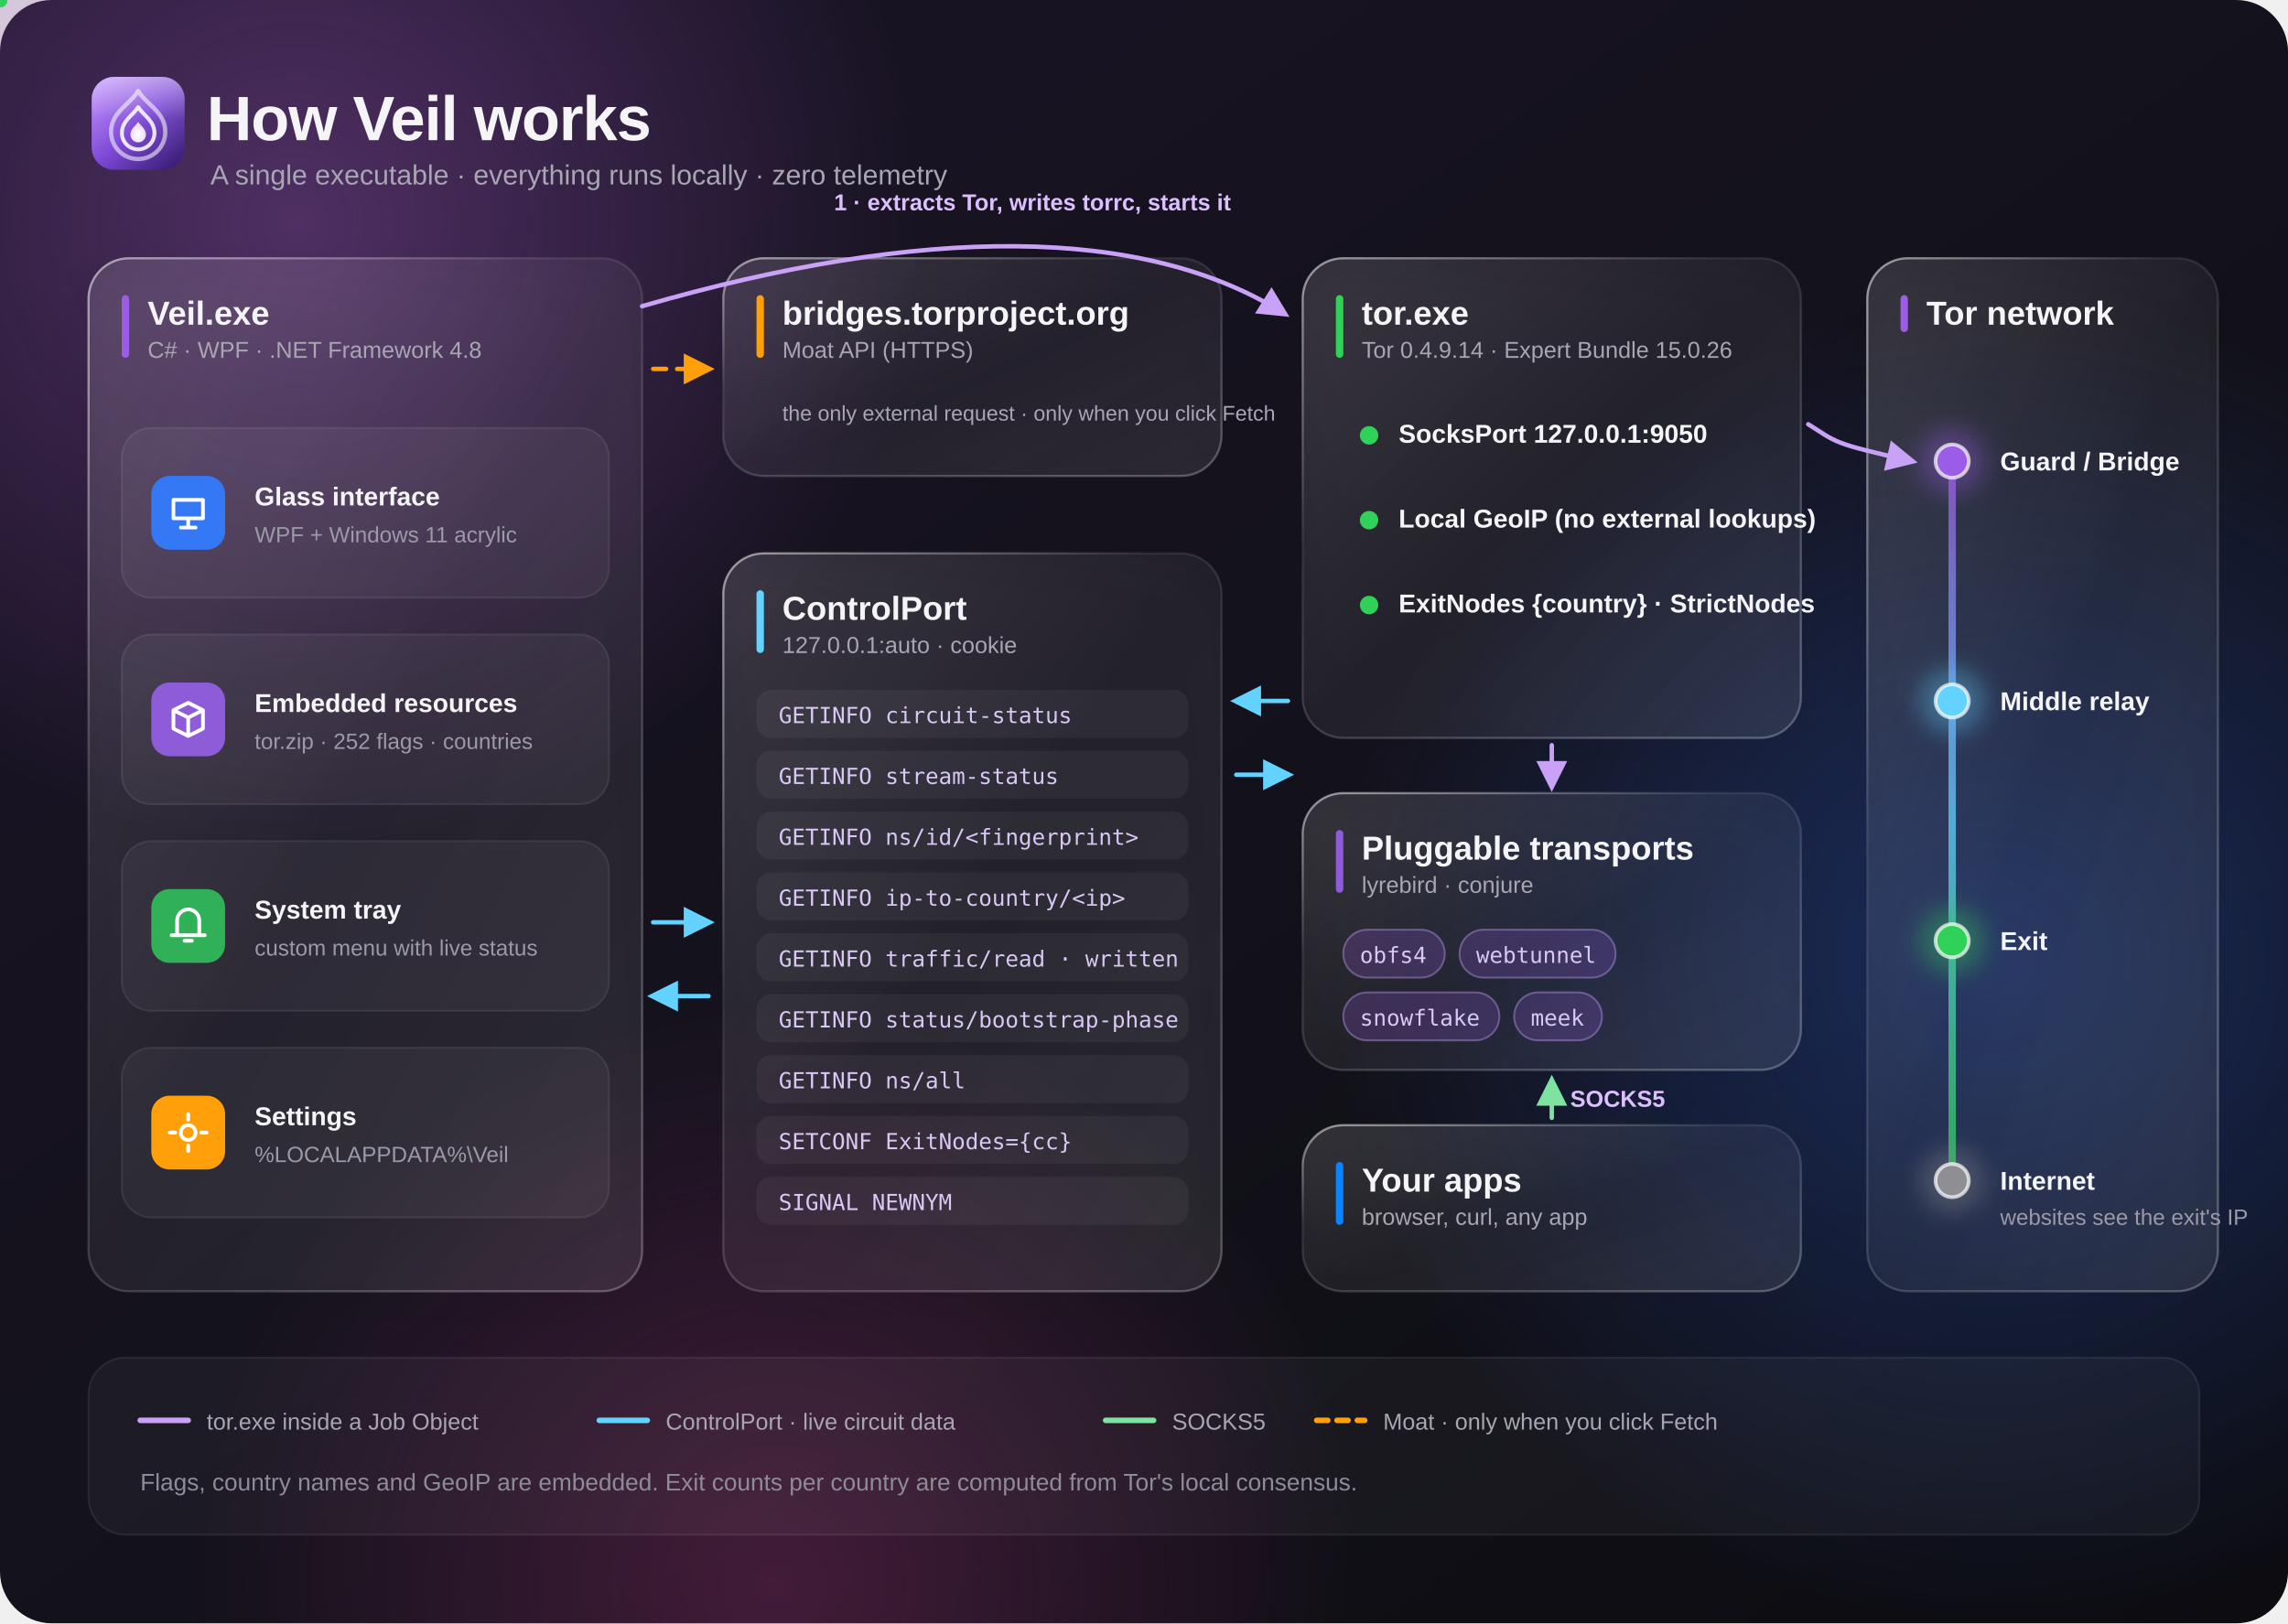
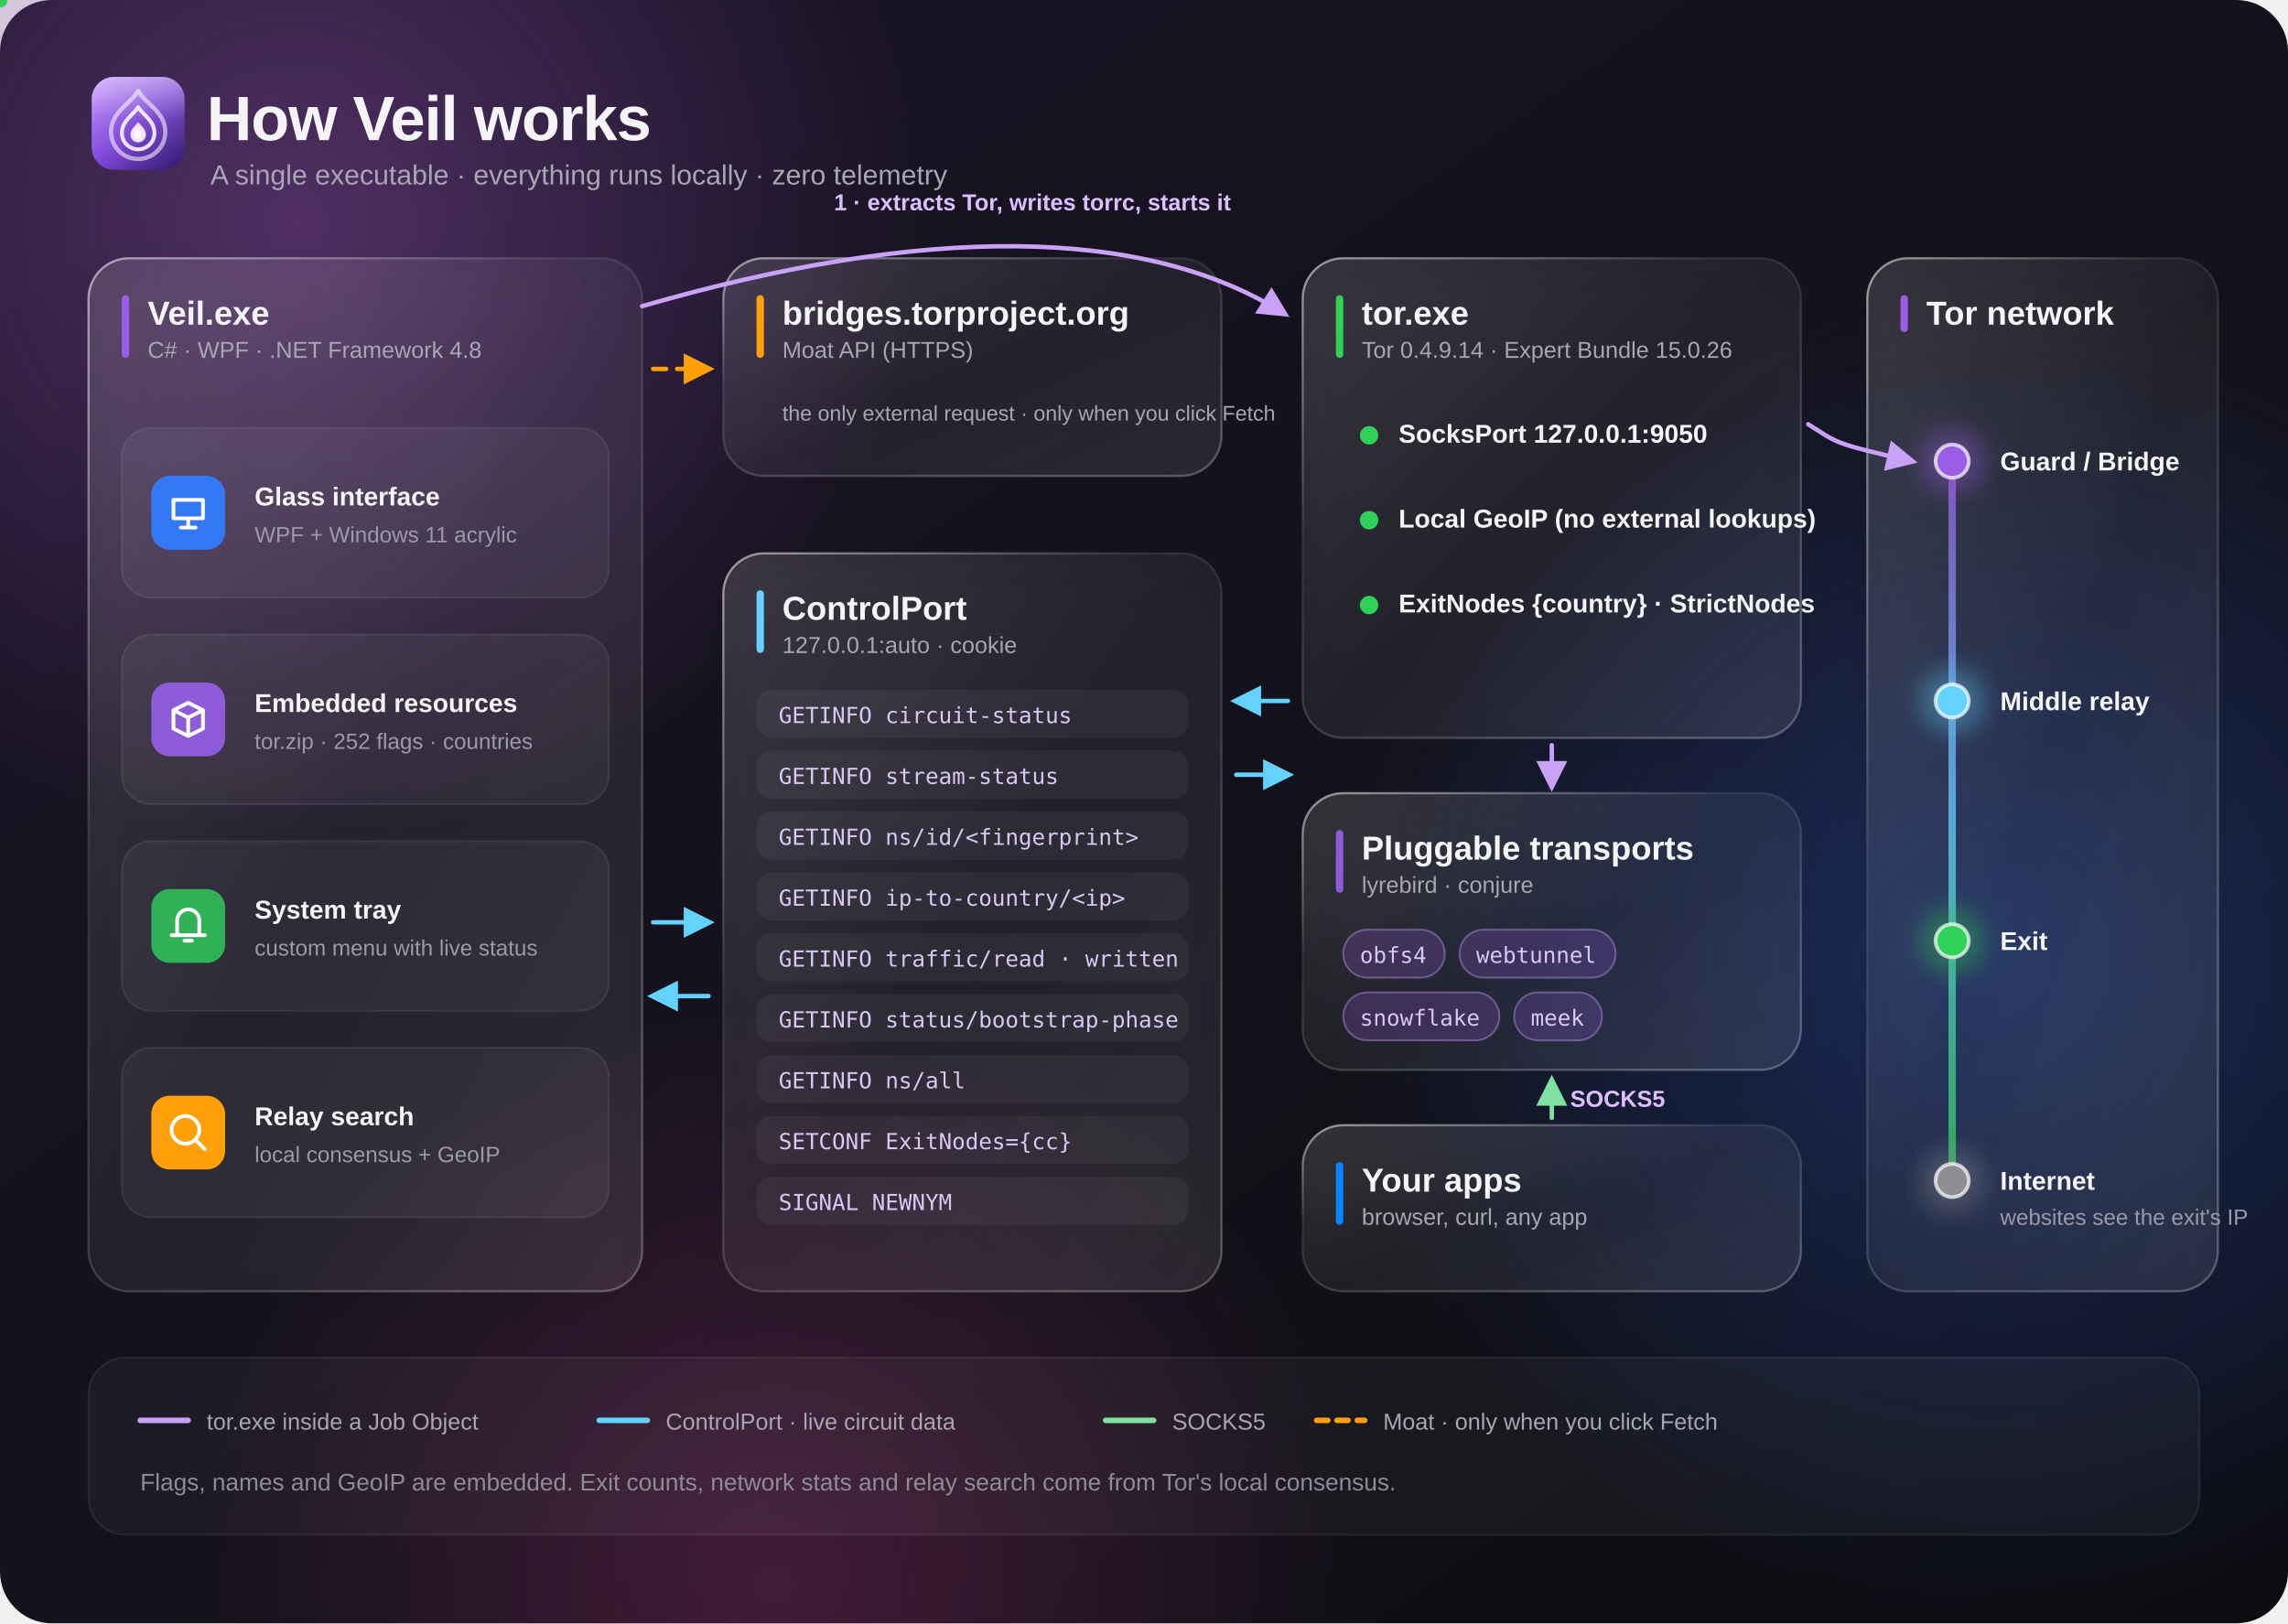
<svg xmlns="http://www.w3.org/2000/svg" width="1240" height="880" viewBox="0 0 1240 880">
  <defs>
    <linearGradient id="page" x1="0" y1="0" x2="1" y2="1">
      <stop offset="0" stop-color="#1B1428" />
      <stop offset="0.6" stop-color="#121119" />
      <stop offset="1" stop-color="#0C0C11" />
    </linearGradient>
    <radialGradient id="blobA">
      <stop offset="0" stop-color="#7D4698" stop-opacity="0.55" />
      <stop offset="1" stop-color="#7D4698" stop-opacity="0" />
    </radialGradient>
    <radialGradient id="blobB">
      <stop offset="0" stop-color="#2D63E0" stop-opacity="0.35" />
      <stop offset="1" stop-color="#2D63E0" stop-opacity="0" />
    </radialGradient>
    <radialGradient id="blobC">
      <stop offset="0" stop-color="#C2398F" stop-opacity="0.28" />
      <stop offset="1" stop-color="#C2398F" stop-opacity="0" />
    </radialGradient>
    <linearGradient id="glass" x1="0" y1="0" x2="1" y2="1">
      <stop offset="0" stop-color="#FFFFFF" stop-opacity="0.13" />
      <stop offset="0.5" stop-color="#FFFFFF" stop-opacity="0.05" />
      <stop offset="1" stop-color="#FFFFFF" stop-opacity="0.08" />
    </linearGradient>
    <linearGradient id="rim" x1="0" y1="0" x2="0.7" y2="1">
      <stop offset="0" stop-color="#FFFFFF" stop-opacity="0.55" />
      <stop offset="0.4" stop-color="#FFFFFF" stop-opacity="0.08" />
      <stop offset="1" stop-color="#FFFFFF" stop-opacity="0.25" />
    </linearGradient>
    <linearGradient id="chain" x1="0" y1="0" x2="0" y2="1">
      <stop offset="0" stop-color="#9B5DE5" />
      <stop offset="0.5" stop-color="#64D2FF" />
      <stop offset="1" stop-color="#30D158" />
    </linearGradient>
    <filter id="shadow" x="-20%" y="-20%" width="140%" height="150%">
      <feDropShadow dx="0" dy="10" stdDeviation="14" flood-color="#000" flood-opacity="0.45" />
    </filter>
    <filter id="glow" x="-100%" y="-100%" width="300%" height="300%">
      <feGaussianBlur stdDeviation="6" />
    </filter>
    <marker id="arrowC9A2F7" viewBox="0 0 10 10" refX="8" refY="5" markerWidth="7" markerHeight="7" orient="auto">
      <path d="M0,0 L10,5 L0,10 z" fill="#C9A2F7" />
    </marker>
    <marker id="arrow7EE2A0" viewBox="0 0 10 10" refX="8" refY="5" markerWidth="7" markerHeight="7" orient="auto">
      <path d="M0,0 L10,5 L0,10 z" fill="#7EE2A0" />
    </marker>
    <marker id="arrowFF9F0A" viewBox="0 0 10 10" refX="8" refY="5" markerWidth="7" markerHeight="7" orient="auto">
      <path d="M0,0 L10,5 L0,10 z" fill="#FF9F0A" />
    </marker>
    <marker id="arrow64D2FF" viewBox="0 0 10 10" refX="8" refY="5" markerWidth="7" markerHeight="7" orient="auto">
      <path d="M0,0 L10,5 L0,10 z" fill="#64D2FF" />
    </marker>
    <linearGradient id="bg" x1="0" y1="0" x2="1" y2="1">
      <stop offset="0" stop-color="#C08CFF" />
      <stop offset="0.5" stop-color="#7B45D6" />
      <stop offset="1" stop-color="#2E1666" />
    </linearGradient>
    <linearGradient id="gloss" x1="0" y1="0" x2="0" y2="1">
      <stop offset="0" stop-color="#FFFFFF" stop-opacity="0.42" />
      <stop offset="0.45" stop-color="#FFFFFF" stop-opacity="0.06" />
      <stop offset="1" stop-color="#FFFFFF" stop-opacity="0" />
    </linearGradient>
    <radialGradient id="core" cx="0.5" cy="0.62" r="0.5">
      <stop offset="0" stop-color="#FFFFFF" />
      <stop offset="1" stop-color="#EBDDFF" />
    </radialGradient>
  </defs>
  <style>
  text { font-family: 'Segoe UI Variable Display','Segoe UI',-apple-system,BlinkMacSystemFont,'Helvetica Neue',Arial,sans-serif; fill: #F5F5F7; }
  .t { font-size: 34px; font-weight: 600; letter-spacing: -0.5px; }
  .st { font-size: 15px; fill: #A9A6B4; }
  .h { font-size: 18px; font-weight: 600; }
  .s { font-size: 12.5px; fill: #A9A6B4; }
  .i { font-size: 14px; font-weight: 600; }
  .is { font-size: 12px; fill: #9C99A8; }
  .m { font-family: 'Cascadia Mono', Consolas, 'SFMono-Regular', Menlo, monospace; font-size: 12px; fill: #D9C8F5; }
  .lbl { font-size: 12.5px; font-weight: 600; fill: #DDBFFF; }
  .lbls { font-size: 11.5px; fill: #A9A6B4; }
  .f { font-size: 13px; fill: #8E8B98; }
</style>
  <rect width="1240" height="880" rx="28" fill="url(#page)" />
  <circle cx="160" cy="120" r="340" fill="url(#blobA)" />
  <circle cx="1080" cy="520" r="360" fill="url(#blobB)" />
  <circle cx="420" cy="860" r="320" fill="url(#blobC)" />
  <g transform="translate(48 40) scale(0.21)">
    <rect x="8" y="8" width="240" height="240" rx="58" fill="url(#bg)" />
    <rect x="8" y="8" width="240" height="240" rx="58" fill="url(#gloss)" />
    <path d="M128 44 C147 78 198 98 198 150 A70 70 0 0 1 58 150 C58 98 109 78 128 44 Z" fill="none" stroke="#FFFFFF" stroke-opacity="0.55" stroke-width="11" stroke-linejoin="round" />
    <path d="M128 86 C141 107 170 121 170 153 A42 42 0 0 1 86 153 C86 121 115 107 128 86 Z" fill="none" stroke="#FFFFFF" stroke-opacity="0.85" stroke-width="10" stroke-linejoin="round" />
    <path d="M128 124 C134 134 148 142 148 157 A20 20 0 0 1 108 157 C108 142 122 134 128 124 Z" fill="url(#core)" />
  </g>
  <text x="112" y="76" class="t">How Veil works</text>
  <text x="114" y="100" class="st">A single executable · everything runs locally · zero telemetry</text>
  <g>
    <rect x="48" y="140" width="300" height="560" rx="22" fill="url(#glass)" stroke="url(#rim)" stroke-width="1.2" filter="url(#shadow)" />
    <rect x="66" y="160" width="4" height="34" rx="2" fill="#9B5DE5" />
    <text x="80" y="176" class="h">Veil.exe</text>
    <text x="80" y="194" class="s">C# · WPF · .NET Framework 4.8</text>
  </g>
  <rect x="66" y="232" width="264" height="92" rx="16" fill="#FFFFFF" fill-opacity="0.05" stroke="#FFFFFF" stroke-opacity="0.08" />
  <rect x="82" y="258" width="40" height="40" rx="10" fill="#3478F6" />
  <g transform="translate(90 266) scale(1)">
    <path d="M4,5 H20 V15 H4 Z M8,20 H16 M12,15 V20" fill="none" stroke="#FFF" stroke-width="2" stroke-linecap="round" stroke-linejoin="round" />
  </g>
  <text x="138" y="274" class="i">Glass interface</text>
  <text x="138" y="294" class="is">WPF + Windows 11 acrylic</text>
  <rect x="66" y="344" width="264" height="92" rx="16" fill="#FFFFFF" fill-opacity="0.05" stroke="#FFFFFF" stroke-opacity="0.08" />
  <rect x="82" y="370" width="40" height="40" rx="10" fill="#8E5BD9" />
  <g transform="translate(90 378) scale(1)">
    <path d="M4,7 L12,3 L20,7 V17 L12,21 L4,17 Z M4,7 L12,11 L20,7 M12,11 V21" fill="none" stroke="#FFF" stroke-width="2" stroke-linecap="round" stroke-linejoin="round" />
  </g>
  <text x="138" y="386" class="i">Embedded resources</text>
  <text x="138" y="406" class="is">tor.zip · 252 flags · countries</text>
  <rect x="66" y="456" width="264" height="92" rx="16" fill="#FFFFFF" fill-opacity="0.05" stroke="#FFFFFF" stroke-opacity="0.08" />
  <rect x="82" y="482" width="40" height="40" rx="10" fill="#30B158" />
  <g transform="translate(90 490) scale(1)">
    <path d="M3,17 H21 M6,17 V9 A6,6 0 0 1 18,9 V17 M10,20 H14" fill="none" stroke="#FFF" stroke-width="2" stroke-linecap="round" stroke-linejoin="round" />
  </g>
  <text x="138" y="498" class="i">System tray</text>
  <text x="138" y="518" class="is">custom menu with live status</text>
  <rect x="66" y="568" width="264" height="92" rx="16" fill="#FFFFFF" fill-opacity="0.05" stroke="#FFFFFF" stroke-opacity="0.08" />
  <rect x="82" y="594" width="40" height="40" rx="10" fill="#FF9F0A" />
  <g transform="translate(90 602) scale(1)">
-     <path d="M12,8 A4,4 0 1 0 12.01,8 Z M12,2 V5 M12,19 V22 M2,12 H5 M19,12 H22" fill="none" stroke="#FFF" stroke-width="2" stroke-linecap="round" stroke-linejoin="round" />
-   </g>
-   <text x="138" y="610" class="i">Settings</text>
-   <text x="138" y="630" class="is">%LOCALAPPDATA%\Veil</text>
+     <path d="M10.5,3 A7.5,7.5 0 1 0 10.51,3 Z M16,16 L21,21" fill="none" stroke="#FFF" stroke-width="2" stroke-linecap="round" stroke-linejoin="round" />
+   </g>
+   <text x="138" y="610" class="i">Relay search</text>
+   <text x="138" y="630" class="is">local consensus + GeoIP</text>
  <g>
    <rect x="392" y="140" width="270" height="118" rx="22" fill="url(#glass)" stroke="url(#rim)" stroke-width="1.2" filter="url(#shadow)" />
    <rect x="410" y="160" width="4" height="34" rx="2" fill="#FF9F0A" />
    <text x="424" y="176" class="h">bridges.torproject.org</text>
    <text x="424" y="194" class="s">Moat API (HTTPS)</text>
  </g>
  <text x="424" y="228" class="lbls">the only external request · only when you click Fetch</text>
  <line x1="354" y1="200" x2="384" y2="200" stroke="#FF9F0A" stroke-width="2.4" stroke-linecap="round" stroke-dasharray="7 6" marker-end="url(#arrowFF9F0A)" />
  <g>
    <rect x="392" y="300" width="270" height="400" rx="22" fill="url(#glass)" stroke="url(#rim)" stroke-width="1.2" filter="url(#shadow)" />
    <rect x="410" y="320" width="4" height="34" rx="2" fill="#64D2FF" />
    <text x="424" y="336" class="h">ControlPort</text>
    <text x="424" y="354" class="s">127.0.0.1:auto · cookie</text>
  </g>
  <rect x="410" y="374" width="234" height="26" rx="8" fill="#FFFFFF" fill-opacity="0.05" />
  <text x="422" y="392" class="m">GETINFO circuit-status</text>
  <rect x="410" y="407" width="234" height="26" rx="8" fill="#FFFFFF" fill-opacity="0.05" />
  <text x="422" y="425" class="m">GETINFO stream-status</text>
  <rect x="410" y="440" width="234" height="26" rx="8" fill="#FFFFFF" fill-opacity="0.05" />
  <text x="422" y="458" class="m">GETINFO ns/id/&lt;fingerprint&gt;</text>
  <rect x="410" y="473" width="234" height="26" rx="8" fill="#FFFFFF" fill-opacity="0.05" />
  <text x="422" y="491" class="m">GETINFO ip-to-country/&lt;ip&gt;</text>
  <rect x="410" y="506" width="234" height="26" rx="8" fill="#FFFFFF" fill-opacity="0.05" />
  <text x="422" y="524" class="m">GETINFO traffic/read · written</text>
  <rect x="410" y="539" width="234" height="26" rx="8" fill="#FFFFFF" fill-opacity="0.05" />
  <text x="422" y="557" class="m">GETINFO status/bootstrap-phase</text>
  <rect x="410" y="572" width="234" height="26" rx="8" fill="#FFFFFF" fill-opacity="0.05" />
  <text x="422" y="590" class="m">GETINFO ns/all</text>
  <rect x="410" y="605" width="234" height="26" rx="8" fill="#FFFFFF" fill-opacity="0.05" />
  <text x="422" y="623" class="m">SETCONF ExitNodes={cc}</text>
  <rect x="410" y="638" width="234" height="26" rx="8" fill="#FFFFFF" fill-opacity="0.05" />
  <text x="422" y="656" class="m">SIGNAL NEWNYM</text>
  <line x1="354" y1="500" x2="384" y2="500" stroke="#64D2FF" stroke-width="2.4" stroke-linecap="round" marker-end="url(#arrow64D2FF)" />
  <line x1="384" y1="540" x2="354" y2="540" stroke="#64D2FF" stroke-width="2.4" stroke-linecap="round" marker-end="url(#arrow64D2FF)" />
  <circle r="4" fill="#64D2FF">
    <animateMotion dur="2.4s" begin="0s" repeatCount="indefinite" path="M384,540 L354,540" />
    <animate attributeName="opacity" values="0;1;1;0" dur="2.4s" begin="0s" repeatCount="indefinite" />
  </circle>
  <g>
    <rect x="706" y="140" width="270" height="260" rx="22" fill="url(#glass)" stroke="url(#rim)" stroke-width="1.2" filter="url(#shadow)" />
    <rect x="724" y="160" width="4" height="34" rx="2" fill="#30D158" />
    <text x="738" y="176" class="h">tor.exe</text>
    <text x="738" y="194" class="s">Tor 0.4.9.14 · Expert Bundle 15.0.26</text>
  </g>
  <circle cx="742" cy="236" r="5" fill="#30D158" />
  <text x="758" y="240" class="i" font-size="13">SocksPort 127.0.0.1:9050</text>
  <circle cx="742" cy="282" r="5" fill="#30D158" />
  <text x="758" y="286" class="i" font-size="13">Local GeoIP (no external lookups)</text>
  <circle cx="742" cy="328" r="5" fill="#30D158" />
  <text x="758" y="332" class="i" font-size="13">ExitNodes {country} · StrictNodes</text>
  <path d="M348 166 C 500 122, 620 122, 696 170" fill="none" stroke="#C9A2F7" stroke-width="2.4" stroke-linecap="round" marker-end="url(#arrowC9A2F7)" />
  <text x="452" y="114" class="lbl">1 · extracts Tor, writes torrc, starts it</text>
  <text x="470" y="280" class="lbls" opacity="0">.</text>
  <line x1="698" y1="380" x2="670" y2="380" stroke="#64D2FF" stroke-width="2.4" stroke-linecap="round" marker-end="url(#arrow64D2FF)" />
  <line x1="670" y1="420" x2="698" y2="420" stroke="#64D2FF" stroke-width="2.4" stroke-linecap="round" marker-end="url(#arrow64D2FF)" />
  <circle r="4" fill="#64D2FF">
    <animateMotion dur="2.4s" begin="0.8s" repeatCount="indefinite" path="M698,380 L670,380" />
    <animate attributeName="opacity" values="0;1;1;0" dur="2.4s" begin="0.8s" repeatCount="indefinite" />
  </circle>
  <g>
    <rect x="706" y="430" width="270" height="150" rx="22" fill="url(#glass)" stroke="url(#rim)" stroke-width="1.2" filter="url(#shadow)" />
    <rect x="724" y="450" width="4" height="34" rx="2" fill="#8E5BD9" />
    <text x="738" y="466" class="h">Pluggable transports</text>
    <text x="738" y="484" class="s">lyrebird · conjure</text>
  </g>
  <rect x="728" y="504" width="55.0" height="26" rx="13" fill="#9B5DE5" fill-opacity="0.22" stroke="#C9A2F7" stroke-opacity="0.4" />
  <text x="737" y="522" class="m" font-size="12">obfs4</text>
  <rect x="791.0" y="504" width="84.6" height="26" rx="13" fill="#9B5DE5" fill-opacity="0.22" stroke="#C9A2F7" stroke-opacity="0.4" />
  <text x="800.0" y="522" class="m" font-size="12">webtunnel</text>
  <rect x="728" y="538" width="84.6" height="26" rx="13" fill="#9B5DE5" fill-opacity="0.22" stroke="#C9A2F7" stroke-opacity="0.4" />
  <text x="737" y="556" class="m" font-size="12">snowflake</text>
  <rect x="820.6" y="538" width="47.6" height="26" rx="13" fill="#9B5DE5" fill-opacity="0.22" stroke="#C9A2F7" stroke-opacity="0.4" />
  <text x="829.6" y="556" class="m" font-size="12">meek</text>
  <line x1="841.0" y1="404" x2="841.0" y2="426" stroke="#C9A2F7" stroke-width="2.4" stroke-linecap="round" marker-end="url(#arrowC9A2F7)" />
  <g>
    <rect x="706" y="610" width="270" height="90" rx="22" fill="url(#glass)" stroke="url(#rim)" stroke-width="1.2" filter="url(#shadow)" />
    <rect x="724" y="630" width="4" height="34" rx="2" fill="#0A84FF" />
    <text x="738" y="646" class="h">Your apps</text>
    <text x="738" y="664" class="s">browser, curl, any app</text>
  </g>
  <line x1="841.0" y1="606" x2="841.0" y2="586" stroke="#7EE2A0" stroke-width="2.4" stroke-linecap="round" marker-end="url(#arrow7EE2A0)" />
  <text x="851.0" y="600" class="lbl" fill="#9BF5B4">SOCKS5</text>
  <g>
    <rect x="1012" y="140" width="190" height="560" rx="22" fill="url(#glass)" stroke="url(#rim)" stroke-width="1.2" filter="url(#shadow)" />
    <rect x="1030" y="160" width="4" height="20" rx="2" fill="#9B5DE5" />
    <text x="1044" y="176" class="h">Tor network</text>
  </g>
  <rect x="1056" y="250" width="4" height="390" rx="2" fill="url(#chain)" opacity="0.75" />
  <circle cx="1058" cy="250" r="18" fill="#9B5DE5" opacity="0.35" filter="url(#glow)" />
  <circle cx="1058" cy="250" r="9" fill="#9B5DE5" stroke="#FFF" stroke-opacity="0.7" stroke-width="2" />
  <text x="1084" y="255" class="i">Guard / Bridge</text>
  <circle cx="1058" cy="380" r="18" fill="#64D2FF" opacity="0.35" filter="url(#glow)" />
  <circle cx="1058" cy="380" r="9" fill="#64D2FF" stroke="#FFF" stroke-opacity="0.7" stroke-width="2" />
  <text x="1084" y="385" class="i">Middle relay</text>
  <circle cx="1058" cy="510" r="18" fill="#30D158" opacity="0.35" filter="url(#glow)" />
  <circle cx="1058" cy="510" r="9" fill="#30D158" stroke="#FFF" stroke-opacity="0.7" stroke-width="2" />
  <text x="1084" y="515" class="i">Exit</text>
  <circle cx="1058" cy="640" r="18" fill="#8E8E93" opacity="0.35" filter="url(#glow)" />
  <circle cx="1058" cy="640" r="9" fill="#8E8E93" stroke="#FFF" stroke-opacity="0.7" stroke-width="2" />
  <text x="1084" y="645" class="i">Internet</text>
  <text x="1084" y="664" class="is">websites see the exit's IP</text>
  <circle r="4" fill="#9B5DE5">
    <animateMotion dur="2.4s" begin="0.0s" repeatCount="indefinite" path="M1058,264 L1058,366" />
    <animate attributeName="opacity" values="0;1;1;0" dur="2.4s" begin="0.0s" repeatCount="indefinite" />
  </circle>
  <circle r="4" fill="#64D2FF">
    <animateMotion dur="2.4s" begin="0.5s" repeatCount="indefinite" path="M1058,394 L1058,496" />
    <animate attributeName="opacity" values="0;1;1;0" dur="2.4s" begin="0.5s" repeatCount="indefinite" />
  </circle>
  <circle r="4" fill="#30D158">
    <animateMotion dur="2.4s" begin="1.0s" repeatCount="indefinite" path="M1058,524 L1058,626" />
    <animate attributeName="opacity" values="0;1;1;0" dur="2.4s" begin="1.0s" repeatCount="indefinite" />
  </circle>
  <path d="M980 230 C 996 240, 992 240, 1036 250" fill="none" stroke="#C9A2F7" stroke-width="2.4" stroke-linecap="round" marker-end="url(#arrowC9A2F7)" />
  <rect x="48" y="736" width="1144" height="96" rx="20" fill="#FFFFFF" fill-opacity="0.04" stroke="#FFFFFF" stroke-opacity="0.08" />
  <line x1="76" y1="770" x2="102" y2="770" stroke="#C9A2F7" stroke-width="3" stroke-linecap="round" />
  <text x="112" y="775" class="s">tor.exe inside a Job Object</text>
  <line x1="324.8" y1="770" x2="350.8" y2="770" stroke="#64D2FF" stroke-width="3" stroke-linecap="round" />
  <text x="360.8" y="775" class="s">ControlPort · live circuit data</text>
  <line x1="599.2" y1="770" x2="625.2" y2="770" stroke="#7EE2A0" stroke-width="3" stroke-linecap="round" />
  <text x="635.2" y="775" class="s">SOCKS5</text>
  <line x1="713.6" y1="770" x2="739.6" y2="770" stroke="#FF9F0A" stroke-width="3" stroke-linecap="round" stroke-dasharray="6 5" />
  <text x="749.6" y="775" class="s">Moat · only when you click Fetch</text>
-   <text x="76" y="808" class="f">Flags, country names and GeoIP are embedded. Exit counts per country are computed from Tor's local consensus.</text>
+   <text x="76" y="808" class="f">Flags, names and GeoIP are embedded. Exit counts, network stats and relay search come from Tor's local consensus.</text>
</svg>
